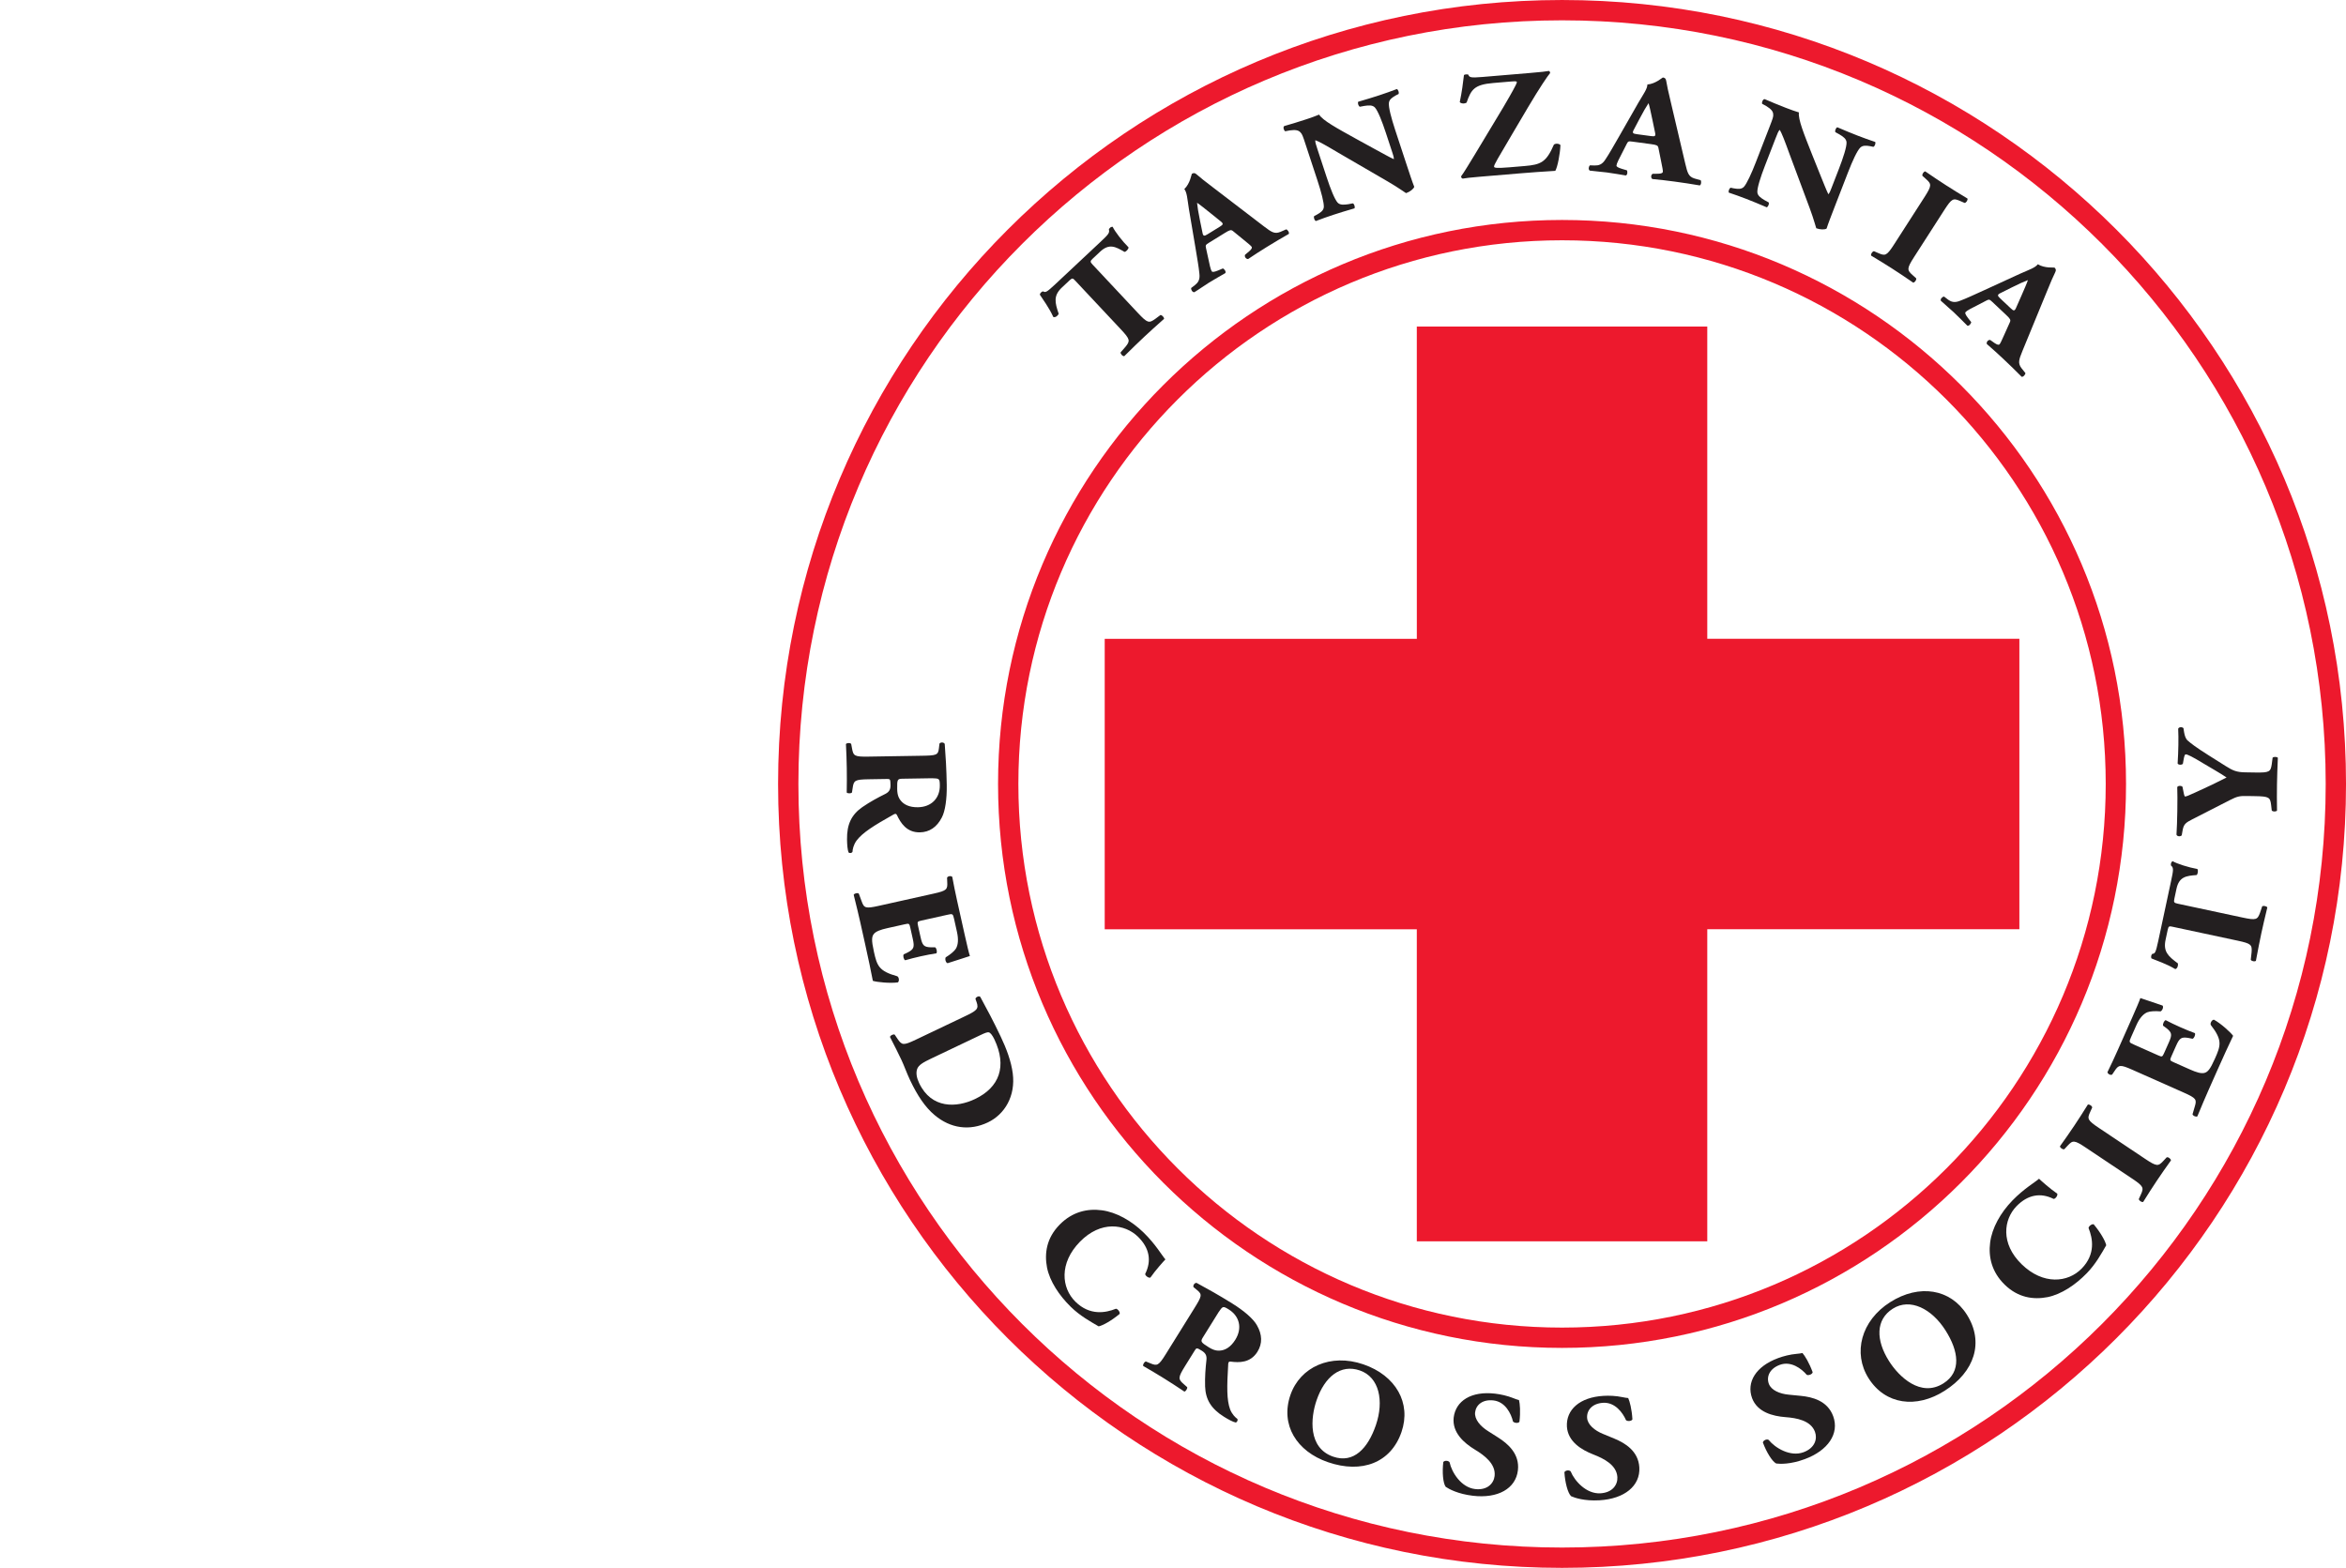
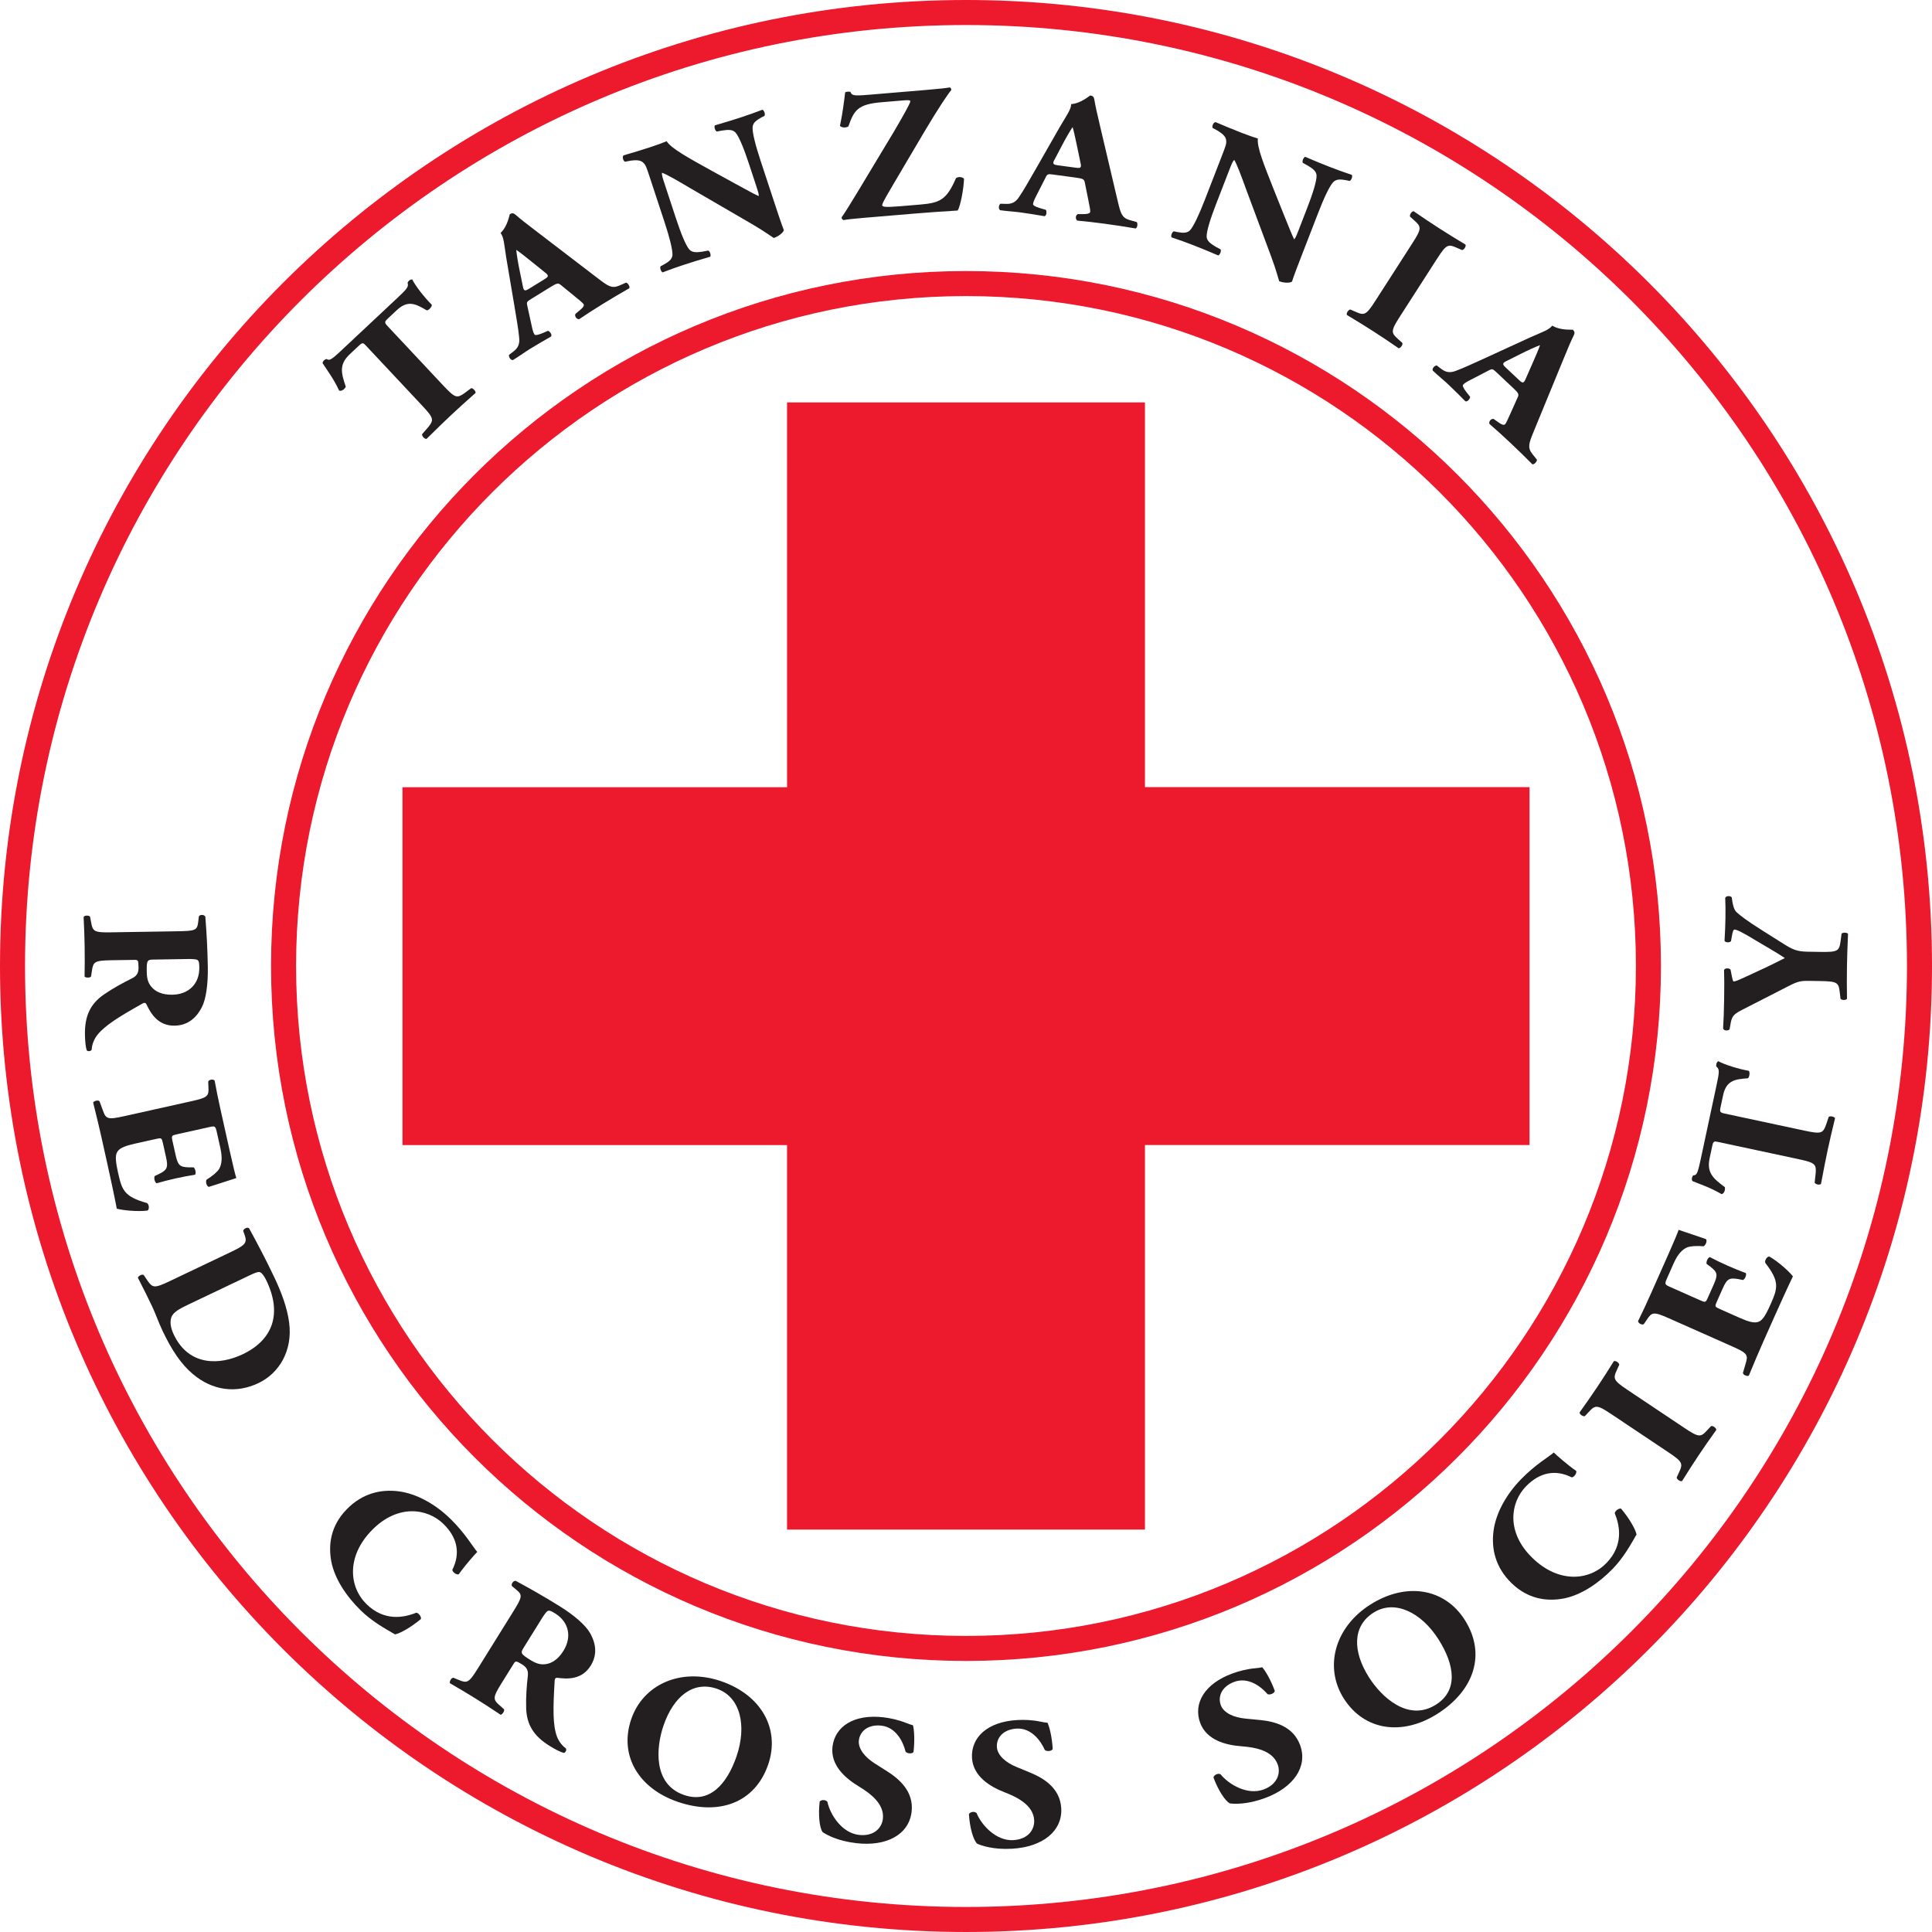
- <svg xmlns="http://www.w3.org/2000/svg" viewBox="0 0 769.947 514.587" height="514.587" width="769.947" xml:space="preserve" id="svg2" version="1.1">
+ <svg xmlns="http://www.w3.org/2000/svg" viewBox="0 0 514.585 514.584" height="514.584" width="514.585" xml:space="preserve" id="svg2" version="1.1">
  <defs id="defs6" />
-   <g transform="matrix(1.333333,0,0,-1.333333,0,514.5867)" id="g10">
+   <g transform="matrix(1.333333,0,0,-1.333333,-255.364,514.584)" id="g10">
    <g transform="scale(0.1)" id="g12">
      <path id="path14" style="fill:#ed192d;fill-opacity:1;fill-rule:nonzero;stroke:none" d="m 3487.49,1571.9 h -768.27 v 714.92 h 768.27 l -0.07,768.7 h 714.98 v -768.24 l -0.07,-0.3 h 768.3 v -714.97 h -768.3 l 0.07,0.1 V 803.852 h -714.98 v 768.258 l 0.07,-0.21" />
      <path id="path16" style="fill:none;stroke:#ed192d;stroke-width:50;stroke-linecap:butt;stroke-linejoin:miter;stroke-miterlimit:4;stroke-dasharray:none;stroke-opacity:1" d="m 2481.68,1929.69 c 0,752.9 610.34,1363.24 1363.24,1363.24 752.9,0 1363.25,-610.34 1363.25,-1363.24 0,-752.9 -610.35,-1363.249 -1363.25,-1363.249 -752.9,0 -1363.24,610.349 -1363.24,1363.249 z" />
      <path id="path18" style="fill:none;stroke:#ed192d;stroke-width:50;stroke-linecap:butt;stroke-linejoin:miter;stroke-miterlimit:4;stroke-dasharray:none;stroke-opacity:1" d="m 1940.23,1929.69 c 0,1051.93 852.76,1904.69 1904.69,1904.69 1051.93,0 1904.7,-852.76 1904.7,-1904.69 C 5749.62,877.77 4896.85,25 3844.92,25 2792.99,25 1940.23,877.77 1940.23,1929.69 Z" />
      <path id="path20" style="fill:#231f20;fill-opacity:1;fill-rule:nonzero;stroke:none" d="m 2647.05,3168.1 c -6.07,6.47 -7.34,7.83 -14.46,1.15 l -18.42,-17.26 c -21.67,-20.31 -17.78,-36.96 -8.22,-65.01 -2.05,-4.96 -8.2,-9.71 -13.27,-7.87 -11.22,24.47 -25.42,42.59 -33.21,55.07 0.43,1.93 1.41,3.86 2.89,5.25 1.49,1.39 3.23,2.51 5.17,2.82 5.79,-3.2 7.69,-3.45 30.26,17.71 l 110.46,103.53 c 19.6,18.37 23.8,22.81 21.16,30.99 0.68,1.65 1.32,2.76 3.1,4.43 1.78,1.67 4.87,2.54 6.23,2.28 5.63,-11.96 24.04,-35.77 39.05,-50.6 0.79,-3.82 -6.72,-11.88 -10.22,-11.11 -21.24,12.54 -37.29,21.34 -59.56,0.46 l -17.82,-16.7 c -7.12,-6.68 -7.26,-8.32 -0.68,-15.34 l 111.57,-119.04 c 23.53,-25.11 27.08,-25.32 42.22,-14.69 l 13.14,9.79 c 3.59,0.32 9.41,-5.88 8.85,-9.45 -19.81,-17.55 -34.9,-31.2 -48.27,-43.72 -14.25,-13.36 -29.44,-28.1 -49.72,-48.13 -3.89,-0.61 -9.71,5.6 -8.85,9.45 l 12.1,13.87 c 11.59,14.41 11.6,17.98 -11.93,43.08 l -111.57,119.04" />
      <path id="path22" style="fill:#231f20;fill-opacity:1;fill-rule:nonzero;stroke:none" d="m 3002.84,3301.57 c 7.97,4.92 9.46,7.14 1.3,13.41 l -24.76,19.94 c -13.21,10.54 -25.68,20.67 -32.88,25.35 0.81,-9.06 3.44,-25.7 7.18,-43.39 l 5.92,-28.95 c 1.79,-10.64 4.45,-10.3 13.11,-4.96 z m -26.76,-39.55 c -8.31,-5.13 -9.15,-6.09 -7.54,-13.36 l 9.74,-44.42 c 1.81,-7.58 3.01,-10.31 4.57,-12.83 1.17,-1.89 5.1,-2.07 15.77,2.34 l 11.37,4.84 c 3.44,-0.92 8.6,-7.73 6.11,-11.44 -12.51,-6.85 -26.37,-15.41 -41.11,-24.07 -11.78,-7.26 -19.16,-13.13 -35.09,-22.96 -4.98,-0.47 -8.72,6.36 -7.85,10.37 l 8.77,6.72 c 7.73,6.08 13.45,13.08 11.41,28.78 -1.54,16.44 -4.98,35.18 -9.63,63.62 l -16.26,96.05 c -3.93,24.96 -4.5,39.83 -11.17,48.32 14.48,13.72 17.77,37.05 18.46,37.48 4.51,2.78 7.56,2.49 11.86,-1.37 8.41,-7.43 19.76,-16.51 42.22,-33.51 l 123.31,-94.33 c 18.94,-14.4 26.33,-19.4 40.51,-13.69 l 14.32,6.24 c 3.06,-0.3 8.41,-7.42 6.46,-11.24 -17.01,-9.63 -35.91,-20.86 -53.92,-31.97 -17.32,-10.7 -30.64,-19.34 -46.18,-29.81 -4.97,-0.46 -9.75,5.72 -7.49,10.59 l 10.1,8.42 c 7.2,6.17 7.22,9.23 6.05,11.12 -1.36,2.2 -8.45,8.26 -19.8,17.34 l -26.07,21.3 c -4.84,3.97 -8,2.89 -20.12,-4.59 l -38.8,-23.94" />
      <path id="path24" style="fill:#231f20;fill-opacity:1;fill-rule:nonzero;stroke:none" d="m 3461.71,3455.91 c 7.52,-22.84 14.81,-44.98 19.4,-56.32 -1.32,-5.11 -10.87,-12.54 -20.15,-15.59 -0.39,-0.12 -19.05,13.6 -43.93,28.01 l -122.4,71.15 c -30.36,18.05 -48.25,28.14 -56.94,31.12 -0.78,-4.15 1.18,-10.12 5.46,-23.13 l 22.44,-68.17 c 9.37,-28.46 19.59,-54.31 26.97,-62.4 5.91,-6.23 15.49,-5.42 26.13,-3.88 l 11.29,2.16 c 4.01,-1.79 5.67,-9.43 4.04,-12.3 -21.11,-6.16 -36.69,-10.89 -52.15,-15.98 -14.31,-4.7 -28.51,-9.76 -42.96,-15.29 -3.02,1.35 -6.22,8.48 -4.06,12.3 l 6.23,3.21 c 9.75,5.55 16.4,10.07 17.45,18.59 0.75,10.76 -6.38,37.63 -15.75,66.09 l -29.38,89.26 c -6.36,19.33 -8.21,24.95 -12.54,28.98 -4.67,5.08 -11.63,6.69 -25.97,4.7 l -11.29,-2.15 c -3.63,1.92 -6.02,10.48 -2.5,12.83 18.4,5.27 37.86,11.27 53.7,16.48 13.15,4.32 24.25,8.36 32.14,11.72 9.07,-14.55 42.99,-32.99 90.17,-59.16 l 43.93,-24.1 c 23.41,-12.56 38.29,-21.3 49.84,-26.46 0.39,4.02 -1.58,10 -3.66,16.32 l -15.96,48.5 c -9.37,28.46 -19.59,54.31 -26.97,62.4 -5.91,6.24 -15.11,5.55 -26.13,3.87 l -10.89,-2.03 c -4.02,1.8 -5.68,9.43 -4.05,12.32 21.11,6.16 36.3,10.77 52.16,15.98 14.3,4.7 28.11,9.63 42.95,15.27 3.02,-1.34 6.22,-8.47 4.05,-12.3 l -6.61,-3.34 c -9.36,-5.41 -16.01,-9.94 -17.06,-18.46 -1.13,-10.88 5.99,-37.75 15.36,-66.21 l 27.64,-83.99" />
      <path id="path26" style="fill:#231f20;fill-opacity:1;fill-rule:nonzero;stroke:none" d="m 3675.8,3655.11 c -47.05,-3.95 -54.61,-16.09 -65.8,-48.22 -5.02,-3.39 -14.07,-2.66 -16.84,1.19 5.54,26.45 7.92,46.7 10.33,66.58 1.5,1.61 7.18,2.08 10.51,1.25 3.06,-7.16 5.21,-8.47 35.22,-5.95 l 116,9.73 c 27.98,2.35 40.53,3.77 47.36,5.09 2.12,-0.94 3.12,-3.08 2.9,-5.33 -5.96,-6.81 -25.95,-36.33 -54.21,-84 l -38.98,-66 c -36.09,-61.32 -45.09,-75.81 -44.72,-80.24 0.25,-2.94 4.87,-4.41 37.72,-1.66 l 37.72,3.17 c 39.74,3.33 53.13,9.28 71.94,52.81 4.62,3.36 12.85,2.56 16.03,-1.25 -0.73,-20.48 -6.92,-53.67 -12.64,-63.44 -34.13,-2.12 -56.46,-3.62 -84.86,-6 l -102.2,-8.58 c -21.5,-1.8 -34.44,-3.26 -40.87,-4.54 -2.93,0.87 -4.4,3.72 -3.77,6 5.55,6.78 22.38,34.92 33.16,52.53 l 70.61,117.3 c 6.43,10.93 23.57,40.21 29.85,52.99 2.44,5.03 3.5,6.98 3.31,9.19 -0.12,1.47 -3.83,1.9 -13.98,1.06 l -43.79,-3.68" />
      <path id="path28" style="fill:#231f20;fill-opacity:1;fill-rule:nonzero;stroke:none" d="m 4064.23,3524.37 c 9.28,-1.25 11.84,-0.48 9.49,9.54 l -6.49,31.11 c -3.53,16.53 -6.75,32.28 -9.35,40.46 -5.12,-7.52 -13.64,-22.05 -21.96,-38.1 l -13.79,-26.15 c -5.36,-9.35 -3.09,-10.78 7,-12.14 z m -45.78,-13.62 c -9.69,1.3 -10.95,1.1 -14.3,-5.54 l -20.64,-40.53 c -3.41,-7 -4.21,-9.88 -4.6,-12.82 -0.31,-2.2 2.63,-4.83 13.68,-8.19 l 11.85,-3.46 c 2.08,-2.89 1.75,-11.44 -2.53,-12.73 -14.02,2.64 -30.15,4.81 -47.05,7.46 -13.72,1.85 -23.14,2 -41.71,4.49 -4.14,2.8 -2.7,10.45 0.52,13 l 11.05,-0.36 c 9.82,-0.21 18.69,1.58 27.07,15.02 9.23,13.68 18.45,30.36 32.9,55.29 l 48.33,84.58 c 12.79,21.8 21.77,33.66 22,44.45 19.9,1.43 37.25,17.39 38.06,17.28 5.24,-0.71 7.41,-2.87 8.29,-8.59 1.79,-11.06 4.81,-25.28 11.39,-52.68 l 35.56,-151.12 c 5.51,-23.14 8.06,-31.69 22.64,-36.27 l 15.04,-4.26 c 2.17,-2.16 1.79,-11.07 -2.13,-12.79 -19.27,3.35 -41.01,6.65 -61.99,9.47 -20.17,2.72 -35.95,4.47 -54.6,6.24 -4.15,2.79 -3.92,10.6 0.91,12.94 l 13.16,0.09 c 9.47,0.22 11.43,2.57 11.73,4.77 0.34,2.56 -1.3,11.75 -4.32,25.97 l -6.65,32.99 c -1.23,6.14 -4.36,7.31 -18.48,9.21 l -45.18,6.09" />
      <path id="path30" style="fill:#231f20;fill-opacity:1;fill-rule:nonzero;stroke:none" d="m 4516.88,3352.66 c -8.69,-22.43 -17.1,-44.16 -20.76,-55.84 -4.25,-3.11 -16.35,-2.79 -25.46,0.73 -0.38,0.15 -6.08,22.6 -16.17,49.51 l -49.43,132.61 c -12,33.22 -19.43,52.36 -24.26,60.19 -3.23,-2.72 -5.5,-8.59 -10.45,-21.35 l -25.93,-66.93 c -10.83,-27.95 -19.33,-54.41 -18.77,-65.35 0.61,-8.56 8.54,-14.01 17.74,-19.55 l 10.09,-5.5 c 1.96,-3.93 -1.6,-10.89 -4.68,-12.07 -20.23,8.62 -35.27,14.84 -50.45,20.72 -14.04,5.44 -28.21,10.53 -42.9,15.42 -1.48,2.95 0.57,10.49 4.68,12.08 l 6.84,-1.47 c 11.06,-1.89 19.07,-2.61 25.29,3.31 7.4,7.84 18.94,33.13 29.77,61.08 l 33.96,87.63 c 7.35,18.97 9.49,24.5 8.7,30.35 -0.38,6.89 -4.74,12.55 -17.08,20.11 l -10.1,5.49 c -1.58,3.79 2,11.92 6.2,11.51 17.57,-7.6 36.41,-15.29 51.96,-21.32 12.9,-4.99 24.05,-8.91 32.29,-11.32 -2.23,-17 12.28,-52.77 32.14,-102.91 l 18.64,-46.5 c 10.13,-24.55 16.07,-40.74 21.73,-52.06 2.85,2.87 5.13,8.73 7.53,14.94 l 18.45,47.62 c 10.82,27.94 19.33,54.41 18.76,65.33 -0.61,8.57 -8.15,13.87 -17.73,19.57 l -9.72,5.35 c -1.96,3.93 1.61,10.88 4.68,12.09 20.23,-8.63 34.89,-14.7 50.46,-20.72 14.03,-5.45 27.83,-10.39 42.9,-15.45 1.48,-2.95 -0.58,-10.49 -4.68,-12.07 l -7.23,1.61 c -10.67,1.75 -18.68,2.47 -24.91,-3.45 -7.78,-7.71 -19.32,-32.99 -30.14,-60.94 l -31.96,-82.45" />
      <path id="path32" style="fill:#231f20;fill-opacity:1;fill-rule:nonzero;stroke:none" d="m 4711.95,3227.46 c -18.81,-29.26 -18.15,-32.76 -4,-45.37 l 8.59,-7.71 c 1.54,-3.63 -3.41,-10.57 -7.34,-10.68 -18.1,12.51 -34.67,23.6 -50.76,33.94 -16.44,10.56 -33.76,21.25 -52.65,32.51 -1.54,3.63 3.06,10.79 7,10.9 l 10.59,-4.61 c 17.35,-7.63 20.8,-6.77 39.61,22.49 l 73.61,114.55 c 18.81,29.26 18.16,32.75 4.01,45.37 l -8.6,7.72 c -1.53,3.63 3.07,10.79 7,10.93 18.1,-12.5 35.01,-23.81 51.45,-34.37 16.09,-10.34 33.42,-21.04 52.3,-32.34 1.55,-3.63 -3.05,-10.79 -7,-10.89 l -10.58,4.6 c -17.36,7.63 -20.8,6.77 -39.61,-22.49 l -73.62,-114.55" />
      <path id="path34" style="fill:#231f20;fill-opacity:1;fill-rule:nonzero;stroke:none" d="m 4949.6,3100.25 c 6.82,-6.41 9.36,-7.29 13.27,2.23 l 12.82,29.08 c 6.75,15.49 13.29,30.17 15.94,38.34 -8.53,-3.14 -23.92,-10 -40.03,-18.2 l -26.42,-13.24 c -9.81,-4.49 -8.79,-6.98 -1.38,-13.95 z m -45.16,15.56 c -7.12,6.69 -8.26,7.26 -14.85,3.82 l -40.37,-20.94 c -6.85,-3.72 -9.17,-5.59 -11.2,-7.75 -1.53,-1.62 -0.68,-5.47 6.36,-14.62 l 7.63,-9.72 c 0,-3.56 -5.23,-10.31 -9.46,-8.87 -9.87,10.3 -21.73,21.45 -33.94,33.44 -10.07,9.49 -17.65,15.09 -31.29,27.92 -1.74,4.69 3.88,10.07 7.98,10.27 l 8.76,-6.72 c 7.88,-5.89 16.14,-9.59 30.76,-3.54 15.48,5.76 32.68,13.95 58.94,25.82 l 88.53,40.65 c 23.07,10.27 37.28,14.69 43.75,23.34 17.02,-10.42 40.4,-7.54 40.99,-8.1 3.86,-3.63 4.37,-6.64 1.75,-11.81 -4.97,-10.04 -10.79,-23.36 -21.38,-49.46 l -59.03,-143.57 c -8.98,-22.02 -11.89,-30.47 -2.69,-42.67 l 9.74,-12.21 c 0.52,-3.03 -4.97,-10.05 -9.16,-9.16 -13.73,13.93 -29.48,29.26 -44.9,43.77 -14.83,13.94 -26.64,24.55 -40.78,36.84 -1.74,4.69 2.98,10.9 8.28,9.99 l 10.75,-7.58 c 7.83,-5.34 10.79,-4.56 12.31,-2.95 1.77,1.89 5.79,10.31 11.61,23.63 l 13.78,30.71 c 2.57,5.7 0.71,8.47 -9.66,18.23 l -33.21,31.24" />
      <path id="path36" style="fill:#231f20;fill-opacity:1;fill-rule:nonzero;stroke:none" d="m 2222.05,1942.54 c -12.95,-0.21 -14.04,-1.45 -13.65,-25.45 0.23,-14.66 3.7,-23.15 10.86,-30.77 6.4,-6.81 18.36,-14.36 40.19,-14.01 33.31,0.54 54.42,22.45 53.91,54.19 -0.27,16.69 -1.38,16.67 -19.16,17.2 z m 46.09,56.51 c 37.01,0.59 41.06,1.47 43.01,18.6 l 1.3,11.01 c 1.79,4.1 11.04,4.25 12.97,-0.6 2.34,-30.5 4.33,-62.21 4.96,-100.88 0.55,-34.59 -3.78,-64.37 -12.04,-79.97 -12.2,-23.81 -30.5,-36.32 -54.18,-36.7 -32.94,-0.52 -47.39,23.67 -56.21,42.25 -1.91,4.04 -4.13,4 -8.17,1.9 -49.15,-27.65 -76.63,-44.78 -91.49,-64.56 -7.6,-10.71 -9.65,-21.33 -9.92,-27.44 -1.79,-3.69 -7.34,-3.78 -9.6,-1.78 -2.69,6.47 -3.64,19.49 -3.84,32.09 -0.61,37.45 11.22,61.24 37.57,79.58 19.41,13.34 37.39,22.99 56.85,32.67 9.91,5.04 12.76,11.6 12.6,21.77 -0.23,14.25 -0.98,15.05 -8.38,14.93 l -45.51,-0.73 c -34.05,-0.55 -36.6,-3.03 -39.26,-21.39 l -1.68,-11.03 c -1.8,-2.87 -10.68,-3.01 -12.95,-0.18 0.4,21.58 0.46,40.3 0.15,59.83 -0.33,20.35 -0.99,38.24 -2.07,59.39 2.17,3.29 11.05,3.43 12.95,0.21 l 2.03,-10.96 c 3.25,-18.27 5.89,-20.67 39.93,-20.12 l 130.98,2.11" />
      <path id="path38" style="fill:#231f20;fill-opacity:1;fill-rule:nonzero;stroke:none" d="m 2268.21,1593.41 c -10.11,-2.25 -10.74,-2.81 -8.36,-13.53 l 6.11,-27.42 c 4.6,-20.66 8.1,-24.47 26.41,-24.98 l 9.48,0.03 c 3.51,-2.14 5.72,-12.07 2.91,-14.8 -11.74,-1.78 -24.83,-4.28 -38.55,-7.33 -13.72,-3.06 -26.64,-6.35 -38.02,-9.71 -3.69,1.27 -6.27,11.12 -3.63,14.63 l 8.58,3.99 c 16.36,8.23 18.28,13.24 13.68,33.91 l -6.11,27.41 c -2.39,10.73 -2.84,11.05 -13.67,8.63 l -42.98,-9.57 c -16.62,-3.69 -27.82,-7.86 -32.9,-13.99 -5.35,-6.61 -6.56,-14.81 -0.1,-43.81 7.7,-34.57 11.8,-47.84 57.48,-60.6 4.68,-2.3 5.44,-12.55 1.46,-15.11 -19.13,-2.59 -50.51,0.44 -61.5,3.83 -3.97,21.22 -12.1,59.44 -19.36,92.02 l -11.5,51.66 c -4.25,19.07 -8.95,38.45 -16.31,68.09 1.46,3.67 10.13,5.6 12.64,2.82 l 6.69,-18.11 c 6.15,-17.4 9.21,-19.22 42.44,-11.83 l 134.71,30 c 32.87,7.32 34.87,10.27 33.77,28.79 l -0.4,10.34 c 1.37,4.06 9.76,5.5 12.81,2.02 3.44,-18.84 7.42,-38.39 11.66,-57.46 l 18.77,-84.24 c 5.66,-25.43 11.07,-48 12.94,-53 -5.69,-1.68 -31.08,-10.25 -54.83,-17.63 -4.33,0.71 -7.09,9.68 -4.72,14.38 11.67,7.18 21.26,15.16 25.17,21.45 5.18,9.07 6.86,21.97 2.52,41.44 l -7.08,31.79 c -2.92,13.1 -3.64,12.94 -17,9.97 l -63.21,-14.08" />
      <path id="path40" style="fill:#231f20;fill-opacity:1;fill-rule:nonzero;stroke:none" d="m 2291.55,1253.44 c -18.37,-8.75 -30.04,-15.21 -33.9,-25.17 -3.53,-9.8 -1.45,-21.89 4.85,-35.11 30.31,-63.56 92.08,-60.73 137.5,-39.09 60.13,28.64 79.23,80.58 47.52,147.09 -4.73,9.92 -9.73,16.1 -13.45,17.03 -3.72,0.94 -10.25,-1.72 -20.6,-6.66 z m 80.84,103 c 31.73,15.12 37.73,18.88 31.34,36.57 l -2.66,7.3 c -0.08,4.47 9.6,9.09 12.04,4.84 16.38,-30.07 31.38,-58.09 49.95,-97.04 14.36,-30.14 26.06,-61.53 29.79,-90.87 7.25,-55.61 -19.55,-100.85 -61.3,-120.74 -44.76,-21.32 -92.04,-15 -131.23,18.18 -23.26,19.58 -41.97,47.64 -60.02,85.49 -8.23,17.27 -14.98,36.59 -21.29,49.82 -8.4,17.63 -17.68,36.22 -28.33,56.84 0.6,3.9 8.62,7.72 11.69,5.58 l 7.1,-10.6 c 10.56,-15.26 13.95,-16.36 44.68,-1.71 l 118.24,56.34" />
      <path id="path42" style="fill:#231f20;fill-opacity:1;fill-rule:nonzero;stroke:none" d="m 2868.62,759.289 c -4.66,-4.75 -24.5,-26.758 -36.9,-44.648 -4.27,-2.032 -13.16,4.597 -12.86,8.98 16.23,32.27 10.58,63.719 -17.62,91.348 -32.27,31.633 -91.45,40.422 -142.98,-12.168 -51.53,-52.602 -45.81,-113.629 -10.93,-147.821 35.17,-34.48 73.98,-27.441 99.43,-17.152 4.4,-0.168 10.6,-7.797 9.24,-12.68 -21.2,-17.566 -41.68,-28.57 -51.7,-30.668 -19.58,11.418 -45.92,25.84 -68.59,48.051 -28.49,27.918 -51.6,62.5 -58.51,96.719 -6.69,35.051 -1.19,72.648 30.92,105.422 31.59,32.25 68.97,40.16 103.79,35.566 35.92,-4.629 73.34,-25.758 103.57,-55.386 29.65,-29.063 44.94,-56.493 53.14,-65.563" />
      <path id="path44" style="fill:#231f20;fill-opacity:1;fill-rule:nonzero;stroke:none" d="m 2961.43,568.199 c -6.84,-11 -6.39,-12.59 14,-25.269 12.44,-7.739 21.46,-9.43 31.74,-7.539 9.2,1.687 22.02,7.648 33.55,26.187 17.59,28.274 10.61,57.891 -16.34,74.66 -14.17,8.813 -14.76,7.883 -24.83,-6.777 z m -22.52,69.352 c 19.54,31.418 21,35.308 7.66,46.23 l -8.55,7.059 c -2.48,3.719 2.4,11.57 7.53,10.558 26.9,-14.558 54.64,-30.066 87.47,-50.5 29.38,-18.269 52.07,-38.039 60.71,-53.437 13.39,-23.16 13.99,-45.32 1.48,-65.422 -17.4,-27.961 -45.56,-27.008 -65.96,-24.34 -4.43,0.582 -5.6,-1.308 -6.02,-5.84 -3.39,-56.289 -3.87,-88.66 4.7,-111.859 4.88,-12.191 12.7,-19.66 17.68,-23.211 2.13,-3.5 -0.8,-8.207 -3.7,-9.019 -6.9,1.242 -18.35,7.492 -29.06,14.152 -31.8,19.777 -45.39,42.617 -46.53,74.699 -0.69,23.527 0.94,43.867 3.34,65.469 1.14,11.058 -2.83,17.019 -11.47,22.39 -12.1,7.532 -13.18,7.321 -17.09,1.04 l -24.04,-38.641 c -17.98,-28.91 -17.28,-32.391 -3.29,-44.578 l 8.35,-7.383 c 1.44,-3.078 -3.24,-10.617 -6.84,-10.996 -17.92,12.027 -33.62,22.226 -50.22,32.547 -17.28,10.75 -32.68,19.89 -51.04,30.453 -1.59,3.598 3.1,11.137 6.84,11 l 10.31,-4.242 c 17.12,-7.16 20.56,-6.25 38.54,22.652 l 69.2,111.219" />
      <path id="path46" style="fill:#231f20;fill-opacity:1;fill-rule:nonzero;stroke:none" d="m 3347.23,485.941 c -47.35,16.25 -86.57,-15.281 -106.62,-73.742 -14.65,-42.699 -21.64,-116.988 41.11,-138.519 50.44,-17.321 85.44,20.75 104.9,77.461 20.53,59.847 8.35,118.418 -39.39,134.8 z m 102.55,-151.39 c -26.19,-76.313 -98.12,-102.871 -180.89,-74.469 -77.39,26.566 -117.74,92.059 -92.64,165.219 23.77,69.308 99.13,103.301 179.58,75.679 80.08,-27.48 118.32,-95.378 93.95,-166.429" />
      <path id="path48" style="fill:#231f20;fill-opacity:1;fill-rule:nonzero;stroke:none" d="m 3625.64,177.469 c -37.19,4.359 -59.1,16.621 -67.07,22.019 -6.73,8.992 -8.88,36.063 -5.94,61.043 3.39,4.449 12.73,3.719 15.49,-0.699 5.27,-24.82 28.38,-61.812 62.74,-65.844 29.91,-3.519 45.86,13.614 48.02,31.981 3.49,29.761 -25.15,51.011 -48.11,64.883 -27.55,16.636 -56.48,42.386 -52.62,78.808 4.89,41.52 43.42,66.051 102.03,59.172 13.34,-1.57 29.74,-4.98 45.39,-11.293 5.08,-2.09 8.63,-3.25 13.39,-4.551 2.29,-8.457 4,-28.777 1.11,-53.386 -2.54,-4.18 -12.69,-3.364 -15.9,0.738 -4.67,19.551 -18.9,48.41 -48,51.82 -26.67,3.141 -43.08,-10.949 -45.24,-29.32 -1.99,-16.91 12.77,-34.281 31.86,-46.211 l 25.16,-15.988 c 23.64,-15.071 53.07,-40.129 48.31,-80.551 -5.3,-45.192 -49.59,-69.789 -110.62,-62.621" />
      <path id="path50" style="fill:#231f20;fill-opacity:1;fill-rule:nonzero;stroke:none" d="m 3937.11,166.34 c -37.38,-2.149 -61.1,6.109 -69.89,10.051 -8.2,7.679 -15.01,33.968 -16.47,59.089 2.57,4.969 11.9,5.872 15.38,2.008 9.51,-23.547 38.7,-55.957 73.25,-53.968 30.06,1.75 42.79,21.39 41.72,39.851 -1.72,29.93 -33.64,45.867 -58.66,55.539 -30.03,11.61 -63,31.949 -65.53,68.5 -2.41,41.738 31.28,72.602 90.2,76 13.41,0.781 30.16,0.27 46.67,-3.23 5.36,-1.168 9.06,-1.7 13.98,-2.16 3.72,-7.938 8.94,-27.641 10.37,-52.399 -1.77,-4.551 -11.91,-5.512 -15.79,-2.019 -7.99,18.437 -27.03,44.386 -56.28,42.699 -26.82,-1.551 -40.52,-18.281 -39.46,-36.75 0.99,-17 18.54,-31.551 39.42,-39.973 l 27.56,-11.379 c 25.89,-10.73 59.23,-30.301 61.59,-70.937 2.62,-45.442 -36.7,-77.371 -98.06,-80.922" />
      <path id="path52" style="fill:#231f20;fill-opacity:1;fill-rule:nonzero;stroke:none" d="m 4441.93,267.469 c -35.15,-12.891 -60.24,-11.84 -69.79,-10.61 -10.07,4.981 -24.21,28.172 -32.87,51.801 1.02,5.5 9.68,9.07 14.14,6.371 15.92,-19.793 53.24,-42.371 85.72,-30.461 28.27,10.371 34.77,32.848 28.39,50.219 -10.31,28.152 -45.47,34.172 -72.22,36.191 -32.1,2.418 -69.54,12.348 -82.54,46.602 -14.39,39.258 8.91,78.547 64.31,98.859 12.61,4.618 28.78,8.981 45.6,10.411 5.47,0.429 9.17,1 14.01,1.98 5.86,-6.523 16.55,-23.883 25.1,-47.152 -0.38,-4.879 -9.82,-8.731 -14.52,-6.52 -13,15.34 -38.72,34.692 -66.23,24.602 -25.23,-9.25 -33.5,-29.231 -27.13,-46.602 5.86,-15.988 26.87,-24.832 49.29,-26.871 l 29.68,-2.91 c 27.89,-2.777 65.47,-11.859 79.48,-50.078 15.68,-42.742 -12.72,-84.68 -70.42,-105.832" />
      <path id="path54" style="fill:#231f20;fill-opacity:1;fill-rule:nonzero;stroke:none" d="m 4659.06,637.98 c -42.28,-26.8 -42.19,-77.121 -9.12,-129.3 24.16,-38.129 77.77,-90.012 133.8,-54.489 45.04,28.539 37.22,79.649 5.13,130.278 C 4755,637.91 4701.69,665 4659.06,637.98 Z m 182.24,-14.589 c 43.18,-68.121 18.93,-140.871 -54.98,-187.719 -69.1,-43.801 -145.43,-34.363 -186.83,30.957 -39.22,61.871 -18.64,141.93 53.22,187.473 71.5,45.32 148.38,32.726 188.59,-30.711" />
      <path id="path56" style="fill:#231f20;fill-opacity:1;fill-rule:nonzero;stroke:none" d="m 5019.03,957.859 c 4.77,-4.648 26.84,-24.418 44.78,-36.757 2.04,-4.262 -4.56,-13.161 -8.93,-12.891 -32.33,16.117 -63.76,10.348 -91.29,-17.949 -31.49,-32.383 -40.07,-91.614 12.7,-142.961 52.77,-51.352 113.79,-45.41 147.84,-10.403 34.35,35.301 27.17,74.09 16.8,99.512 0.14,4.41 7.75,10.629 12.63,9.281 17.65,-21.132 28.73,-41.57 30.86,-51.589 -11.34,-19.633 -25.66,-46.024 -47.8,-68.774 -27.81,-28.598 -62.29,-51.84 -96.5,-58.879 -35.02,-6.808 -72.64,-1.429 -105.53,30.563 -32.35,31.468 -40.4,68.84 -35.94,103.679 4.51,35.938 25.5,73.43 55.02,103.77 28.95,29.758 56.32,45.148 65.36,53.398" />
      <path id="path58" style="fill:#231f20;fill-opacity:1;fill-rule:nonzero;stroke:none" d="m 5280.04,1006.9 c 28.92,-19.341 32.43,-18.752 45.3,-4.83 l 7.87,8.44 c 3.66,1.48 10.51,-3.59 10.54,-7.56 -12.83,-17.848 -24.23,-34.212 -34.86,-50.11 -10.86,-16.231 -21.87,-33.352 -33.48,-52.02 -3.65,-1.48 -10.73,3.25 -10.76,7.192 l 4.79,10.5 c 7.95,17.207 7.16,20.679 -21.75,40.008 l -113.21,75.69 c -28.91,19.34 -32.43,18.75 -45.3,4.84 l -7.87,-8.45 c -3.66,-1.47 -10.73,3.26 -10.77,7.2 12.84,17.85 24.46,34.56 35.32,50.79 10.63,15.9 21.64,33.02 33.24,51.71 3.66,1.47 10.73,-3.25 10.77,-7.2 l -4.79,-10.5 c -7.95,-17.2 -7.16,-20.67 21.76,-40.01 l 113.2,-75.69" />
      <path id="path60" style="fill:#231f20;fill-opacity:1;fill-rule:nonzero;stroke:none" d="m 5312.27,1261.56 c 9.46,-4.2 10.31,-4.13 14.76,5.91 l 11.41,25.67 c 8.59,19.35 8.04,24.48 -6.37,35.79 l -7.63,5.61 c -1.55,3.81 2.58,13.1 6.46,13.61 10.49,-5.55 22.49,-11.33 35.34,-17.03 12.85,-5.71 25.19,-10.74 36.34,-14.8 2.21,-3.21 -1.57,-12.66 -5.77,-13.91 l -9.29,1.89 c -18.05,3.12 -22.57,0.23 -31.16,-19.12 l -11.4,-25.66 c -4.46,-10.05 -4.3,-10.57 5.85,-15.08 l 40.24,-17.86 c 15.55,-6.92 27.04,-10.23 34.77,-8.31 8.23,2.13 14.07,8 26.14,35.15 14.38,32.37 18.98,45.46 -10.14,82.89 -2.4,4.63 3.09,13.32 7.81,13.01 16.92,-9.3 40.34,-30.38 47.16,-39.65 -9.44,-19.41 -25.64,-54.98 -39.19,-85.47 l -21.49,-48.36 c -7.93,-17.87 -15.68,-36.24 -27.4,-64.45 -3.35,-2.07 -11.47,1.54 -11.83,5.26 l 5.4,18.54 c 5.4,17.64 4.03,20.92 -27.08,34.74 l -126.13,56 c -30.77,13.67 -34.13,12.48 -44.27,-3.05 l -5.82,-8.56 c -3.52,-2.45 -11.13,1.38 -11.51,6 8.45,17.19 16.89,35.26 24.82,53.12 l 35.03,78.87 c 10.58,23.81 19.65,45.16 21.13,50.29 5.57,-2.03 31.08,-10.23 54.56,-18.43 3.05,-3.14 -0.07,-12 -4.77,-14.37 -13.65,1.17 -26.1,0.46 -32.99,-2.28 -9.56,-4.2 -18.57,-13.56 -26.68,-31.79 l -13.21,-29.77 c -5.46,-12.27 -4.78,-12.57 7.74,-18.12 l 59.17,-26.28" />
      <path id="path62" style="fill:#231f20;fill-opacity:1;fill-rule:nonzero;stroke:none" d="m 5348.3,1578 c -8.68,1.86 -10.5,2.24 -12.54,-7.31 l -5.27,-24.67 c -6.22,-29.05 6.46,-40.51 30.32,-58.08 1.15,-5.25 -1.19,-12.65 -6.41,-14.04 -23.17,13.7 -45.18,20.48 -58.69,26.29 -0.75,1.82 -1.04,3.97 -0.62,5.96 0.43,1.98 1.22,3.89 2.64,5.26 6.58,0.68 8.28,1.55 14.75,31.8 l 31.67,148.04 c 5.63,26.27 6.54,32.31 -0.29,37.52 -0.38,1.74 -0.49,3.01 0.02,5.4 0.51,2.39 2.56,4.87 3.81,5.43 11.45,-6.62 40.16,-15.66 60.95,-19.28 2.82,-2.69 1.25,-13.59 -2.07,-14.95 -24.6,-1.82 -42.79,-3.75 -49.18,-33.6 l -5.1,-23.87 c -2.06,-9.55 -1.23,-10.98 8.19,-12.99 l 159.54,-34.12 c 33.65,-7.19 36.69,-5.35 43.06,12.02 l 5.21,15.53 c 2.76,2.32 11.09,0.54 12.67,-2.69 -6.26,-25.71 -10.88,-45.54 -14.72,-63.45 -4.08,-19.1 -8.14,-39.87 -13.39,-67.9 -2.85,-2.71 -11.17,-0.94 -12.65,2.72 l 2.02,18.29 c 1.3,18.45 -0.73,21.38 -34.37,28.57 L 5348.3,1578" />
      <path id="path64" style="fill:#231f20;fill-opacity:1;fill-rule:nonzero;stroke:none" d="m 5551.89,1957.83 c 34.42,-0.55 37.05,1.85 39.94,20.12 l 2.11,16.24 c 2.26,2.82 10.78,2.68 12.94,-0.22 -1.16,-26.44 -1.85,-46.37 -2.16,-65.9 -0.32,-19.54 -0.28,-39.89 0.07,-63.89 -2.27,-3.23 -10.78,-3.09 -12.94,0.2 l -1.64,13.87 c -2.29,18.35 -4.84,20.84 -39.25,21.38 l -18.5,0.31 c -18.5,0.29 -24.43,-0.02 -44.21,-10.29 l -91.8,-46.96 c -15.31,-7.89 -20.92,-11.46 -23.74,-25.67 l -2.45,-13.8 c -3.01,-3.61 -11.89,-3.07 -12.92,1.83 1.04,18.31 1.65,33.35 2.04,57.37 0.4,24.81 0.37,45.57 -0.15,59.43 1.53,3.64 10.06,4.32 12.96,0.61 l 2.73,-13.89 c 1.37,-7.34 2.8,-9.81 3.18,-9.81 2.95,-0.05 8.54,1.89 26.07,10.16 l 39.9,18.49 c 12.31,5.91 27.24,13.4 36.56,18.13 -17.93,12.1 -39.21,23.84 -57.91,35.13 -26.02,15.88 -38.14,21.78 -42.57,21.85 -2.23,0.03 -3.77,-4.01 -5.41,-13.75 l -1.63,-9.34 c -1.91,-3.22 -11.17,-3.48 -12.94,0.59 0.99,16.27 1.6,30.91 1.84,45.56 0.25,15.47 0.08,28.08 -0.47,39.93 1.56,4.86 10.44,4.72 12.98,1.41 l 1.68,-10.61 c 1.36,-7.34 3.46,-15.11 8.57,-19.67 6.93,-6.22 20.08,-16.61 51.96,-36.66 l 41.77,-26.31 c 17.22,-10.87 26.4,-15.09 47.5,-15.42 l 25.89,-0.42" />
    </g>
  </g>
</svg>
